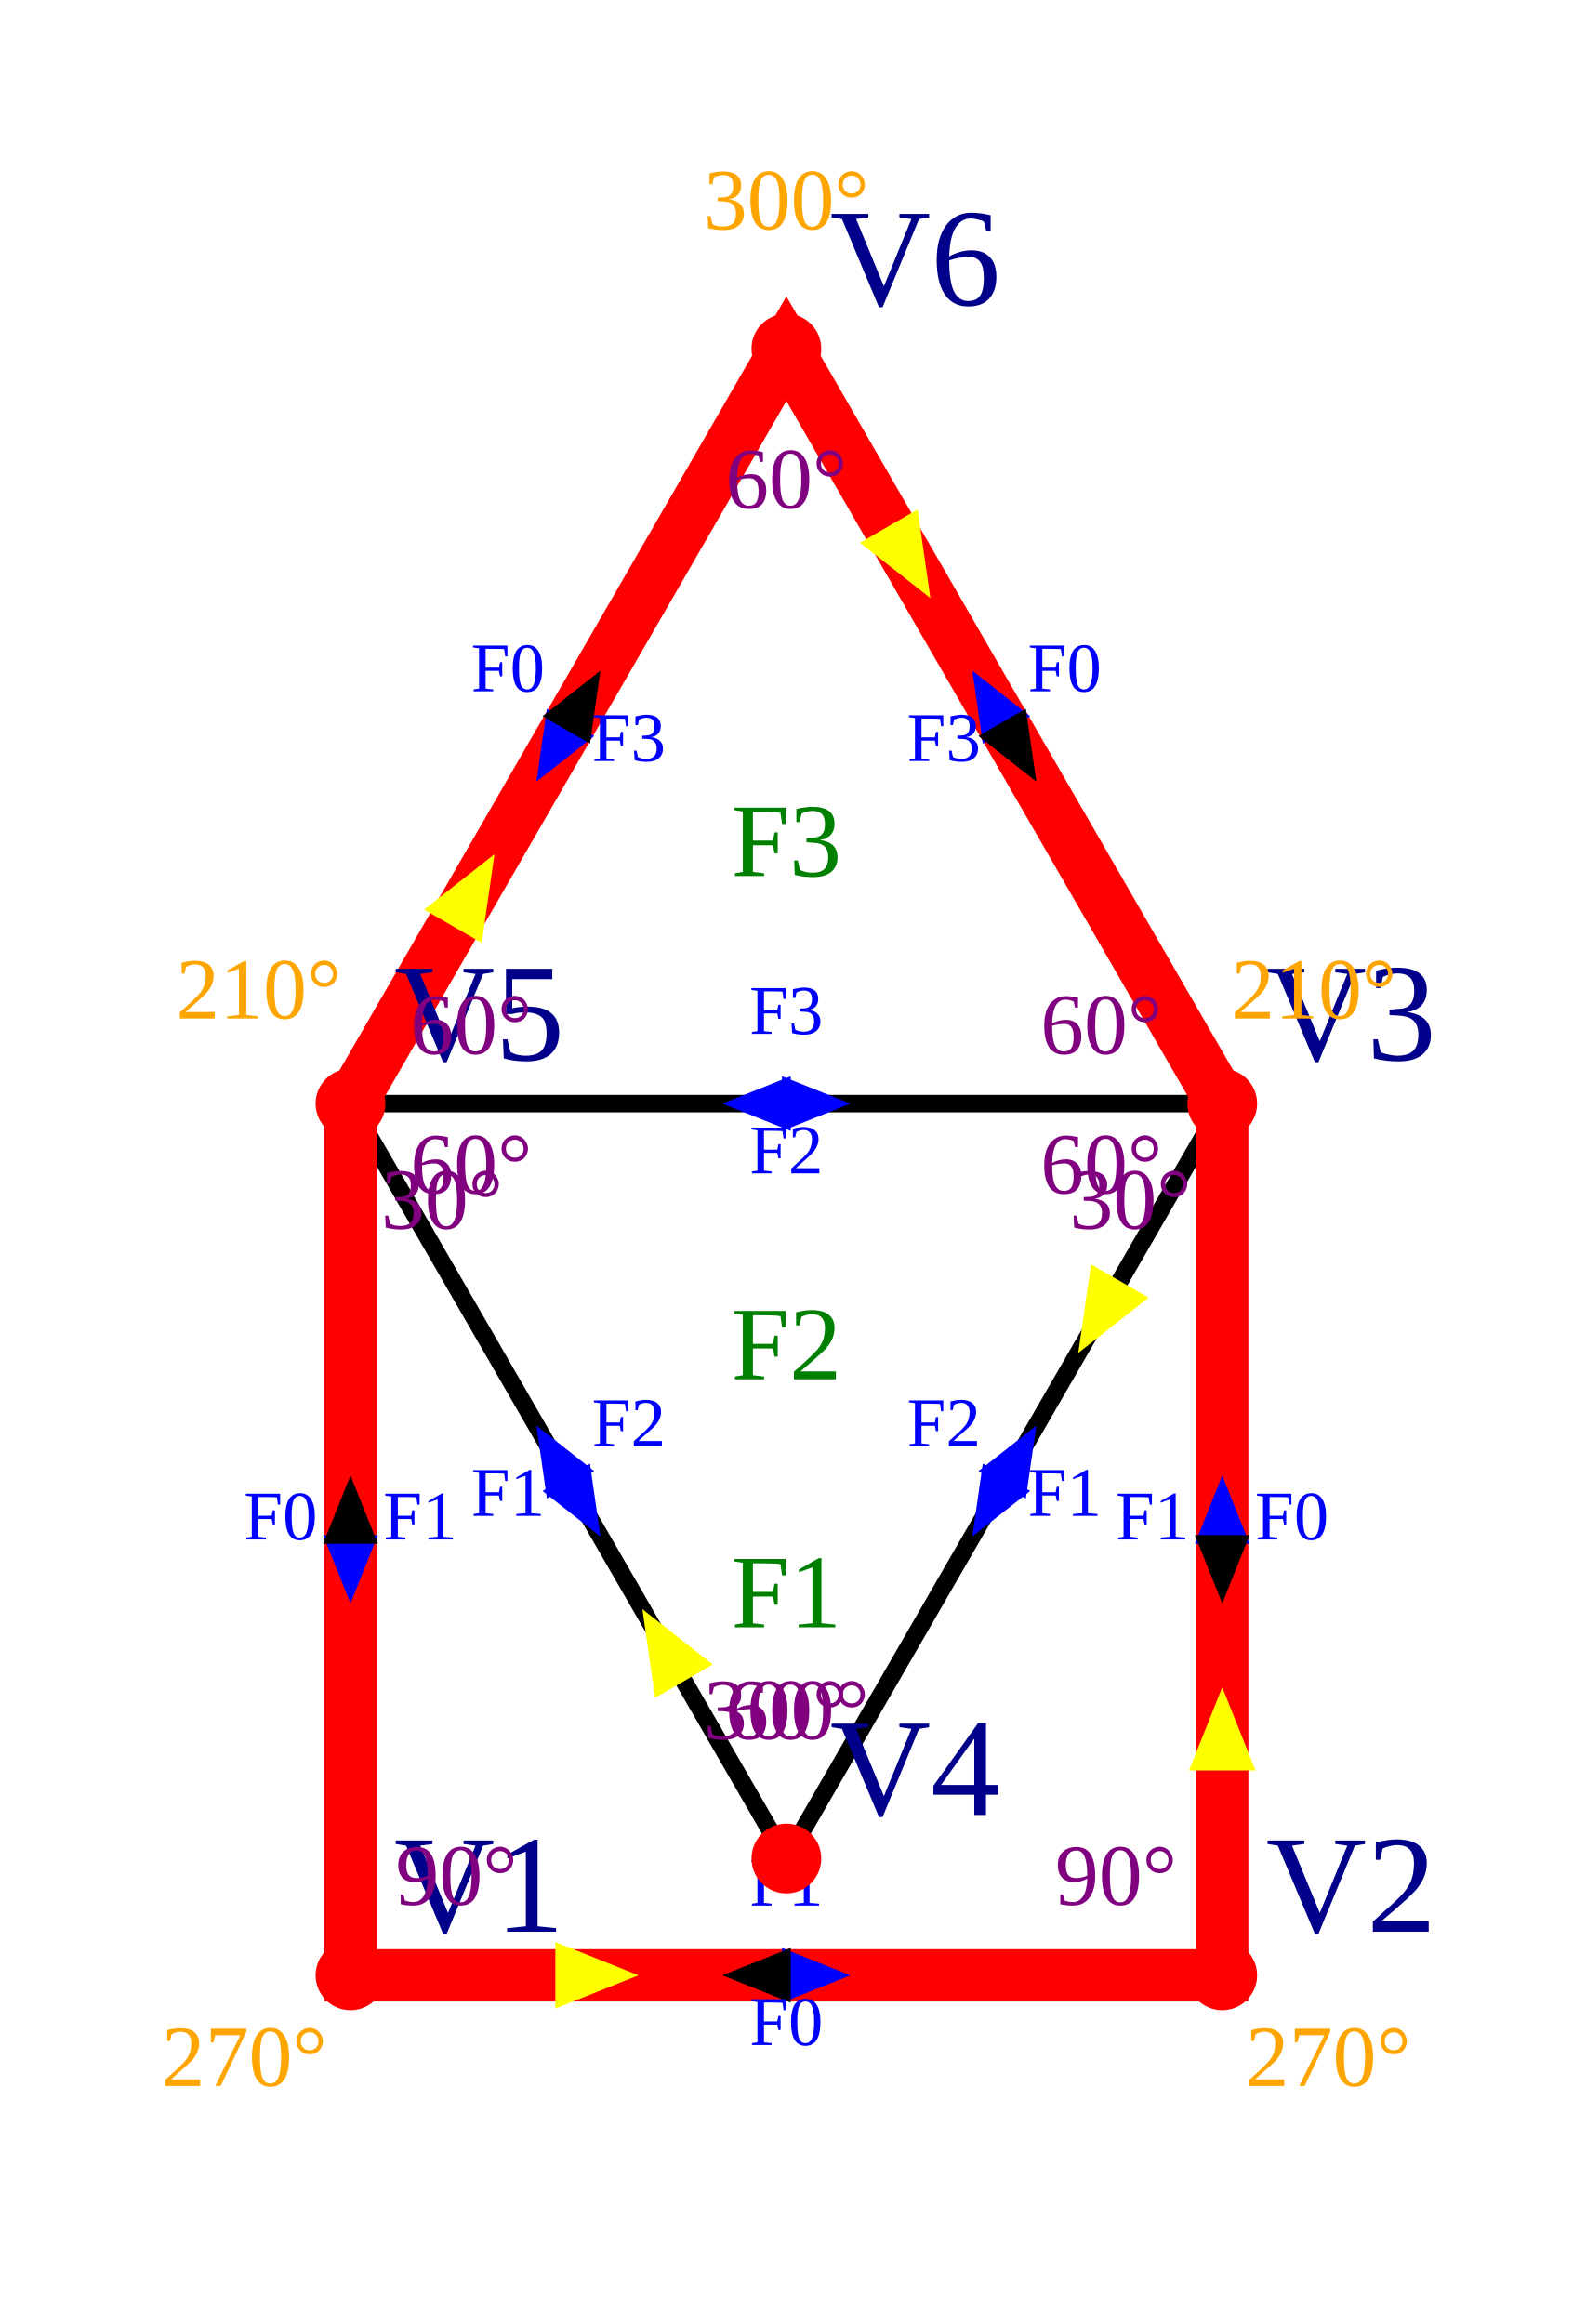
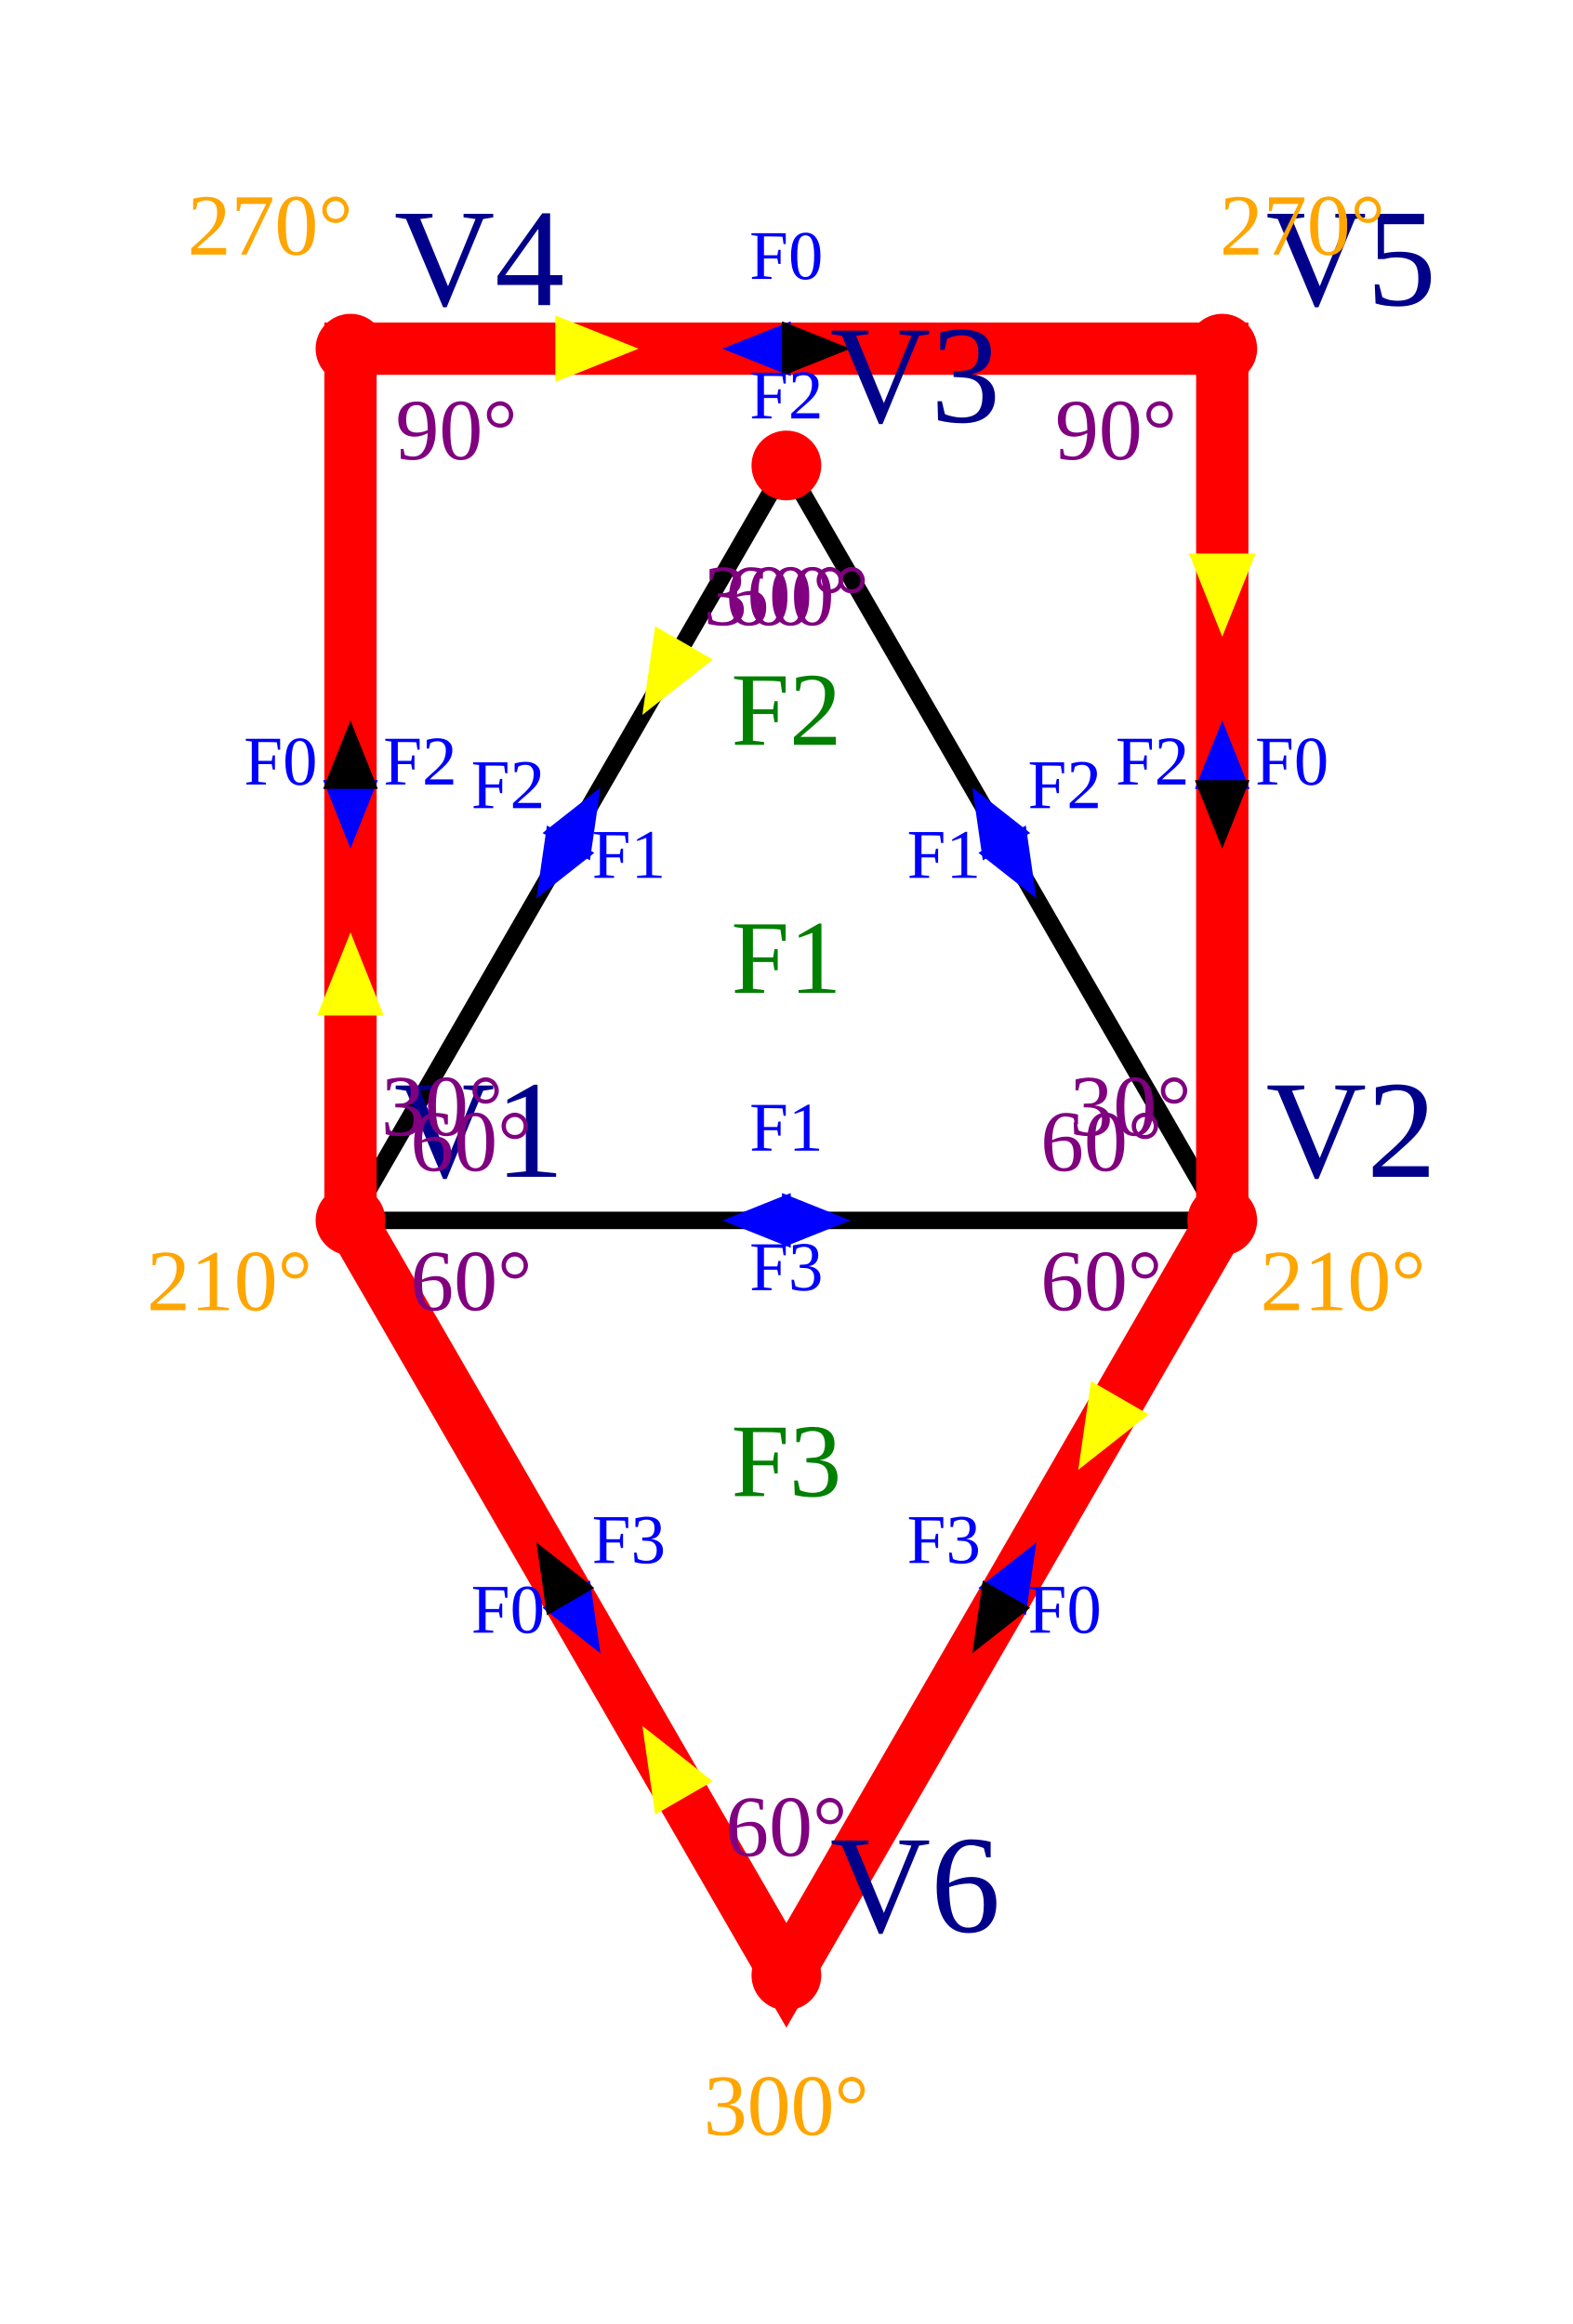
- <svg xmlns="http://www.w3.org/2000/svg" width="90" height="133" viewBox="-20 -113.301 90 133.301">
+ <svg xmlns="http://www.w3.org/2000/svg" width="90" height="133" viewBox="-20 -70 90 133.301">
  <g>
    <g stroke-width="1.0" stroke="black">
      <line x1="0" y1="0" x2="50" y2="0" />
-       <line x1="50" y1="0" x2="50" y2="-50" />
-       <line x1="50" y1="-50" x2="25" y2="-6.699" />
-       <line x1="25" y1="-6.699" x2="-0" y2="-50" />
-       <line x1="-0" y1="-50" x2="0" y2="0" />
-       <line x1="-0" y1="-50" x2="50" y2="-50" />
-       <line x1="-0" y1="-50" x2="25" y2="-93.301" />
-       <line x1="25" y1="-93.301" x2="50" y2="-50" />
+       <line x1="50" y1="0" x2="25" y2="-43.301" />
+       <line x1="25" y1="-43.301" x2="0" y2="0" />
+       <line x1="0" y1="0" x2="0" y2="-50" />
+       <line x1="0" y1="-50" x2="50" y2="-50" />
+       <line x1="50" y1="-50" x2="50" y2="0" />
+       <line x1="50" y1="0" x2="25" y2="43.301" />
+       <line x1="25" y1="43.301" x2="0" y2="0" />
    </g>
    <g fill="none" stroke-width="3.0" stroke="red">
-       <polygon points="0,0 -0,-50 25,-93.301 50,-50 50,0" />
+       <polygon points="0,0 0,-50 50,-50 50,0 25,43.301" />
    </g>
    <g stroke-width="0.5" stroke="blue" fill="blue">
      <polygon points="28,0 25,-1.2 25,1.2" />
+       <polygon points="36,-24.249 36.461,-21.051 38.539,-22.251" />
+       <polygon points="11,-19.053 13.539,-21.051 11.461,-22.251" />
+       <polygon points="14,-24.249 11.461,-22.251 13.539,-21.051" />
+       <polygon points="39,-19.053 38.539,-22.251 36.461,-21.051" />
      <polygon points="50,-28 48.8,-25 51.2,-25" />
-       <polygon points="36,-25.751 38.539,-27.749 36.461,-28.949" />
-       <polygon points="11,-30.947 11.461,-27.749 13.539,-28.949" />
-       <polygon points="-0,-22 1.2,-25 -1.2,-25" />
-       <polygon points="39,-30.947 36.461,-28.949 38.539,-27.749" />
      <polygon points="22,-50 25,-48.8 25,-51.2" />
-       <polygon points="14,-25.751 13.539,-28.949 11.461,-27.749" />
-       <polygon points="28,-50 25,-51.2 25,-48.8" />
-       <polygon points="36,-74.249 36.461,-71.051 38.539,-72.251" />
-       <polygon points="11,-69.053 13.539,-71.051 11.461,-72.251" />
+       <polygon points="0,-22 1.2,-25 -1.2,-25" />
+       <polygon points="22,-0 25,1.2 25,-1.2" />
+       <polygon points="14,24.249 13.539,21.051 11.461,22.251" />
+       <polygon points="39,19.053 36.461,21.051 38.539,22.251" />
    </g>
    <g stroke-width="0.5" stroke="black" fill="black">
-       <polygon points="-0,-28 -1.2,-25 1.2,-25" />
-       <polygon points="14,-74.249 11.461,-72.251 13.539,-71.051" />
-       <polygon points="39,-69.053 38.539,-72.251 36.461,-71.051" />
+       <polygon points="0,-28 -1.2,-25 1.2,-25" />
+       <polygon points="28,-50 25,-51.2 25,-48.8" />
      <polygon points="50,-22 51.2,-25 48.8,-25" />
-       <polygon points="22,-0 25,1.2 25,-1.2" />
+       <polygon points="36,24.249 38.539,22.251 36.461,21.051" />
+       <polygon points="11,19.053 11.461,22.251 13.539,21.051" />
    </g>
    <g stroke-width="1.5" stroke="yellow" fill="yellow">
-       <polygon points="14.5,0 12.5,-0.8 12.5,0.8" />
-       <polygon points="50,-14.5 49.2,-12.5 50.8,-12.5" />
-       <polygon points="42.75,-37.443 44.443,-38.775 43.057,-39.575" />
-       <polygon points="17.75,-19.256 18.057,-17.124 19.443,-17.924" />
-       <polygon points="7.25,-62.557 5.557,-61.225 6.943,-60.425" />
-       <polygon points="32.25,-80.744 31.943,-82.876 30.557,-82.076" />
+       <polygon points="0,-14.5 -0.8,-12.5 0.8,-12.5" />
+       <polygon points="42.75,12.557 44.443,11.225 43.057,10.425" />
+       <polygon points="17.75,-30.744 19.443,-32.076 18.057,-32.876" />
+       <polygon points="14.5,-50 12.5,-50.8 12.5,-49.2" />
+       <polygon points="50,-35.5 50.8,-37.5 49.2,-37.5" />
+       <polygon points="17.75,30.744 18.057,32.876 19.443,32.076" />
    </g>
    <g fill="blue" alignment-baseline="middle" text-anchor="middle" font-size="4">
      <text x="25" y="-4">F1</text>
-       <text x="46" y="-25">F1</text>
-       <text x="40.964" y="-26.349">F1</text>
-       <text x="9.036" y="-26.349">F1</text>
-       <text x="4" y="-25">F1</text>
+       <text x="34.036" y="-19.651">F1</text>
+       <text x="15.964" y="-19.651">F1</text>
+       <text x="9.036" y="-23.651">F2</text>
+       <text x="25" y="4">F3</text>
+       <text x="40.964" y="-23.651">F2</text>
      <text x="-4" y="-25">F0</text>
-       <text x="25" y="4">F0</text>
+       <text x="25" y="-54">F0</text>
      <text x="54" y="-25">F0</text>
-       <text x="34.036" y="-30.349">F2</text>
-       <text x="15.964" y="-30.349">F2</text>
-       <text x="25" y="-54">F3</text>
+       <text x="4" y="-25">F2</text>
      <text x="25" y="-46">F2</text>
-       <text x="9.036" y="-73.651">F0</text>
-       <text x="40.964" y="-73.651">F0</text>
-       <text x="15.964" y="-69.651">F3</text>
-       <text x="34.036" y="-69.651">F3</text>
+       <text x="46" y="-25">F2</text>
+       <text x="40.964" y="23.651">F0</text>
+       <text x="9.036" y="23.651">F0</text>
+       <text x="34.036" y="19.651">F3</text>
+       <text x="15.964" y="19.651">F3</text>
    </g>
    <g fill="red">
      <circle cx="0" cy="0" r="2.0" />
      <circle cx="50" cy="0" r="2.0" />
+       <circle cx="25" cy="-43.301" r="2.0" />
+       <circle cx="0" cy="-50" r="2.0" />
      <circle cx="50" cy="-50" r="2.0" />
-       <circle cx="25" cy="-6.699" r="2.0" />
-       <circle cx="-0" cy="-50" r="2.0" />
-       <circle cx="25" cy="-93.301" r="2.0" />
+       <circle cx="25" cy="43.301" r="2.0" />
    </g>
    <g fill="darkblue" font-size="8">
      <text x="2.5" y="-2.5">V1</text>
      <text x="52.5" y="-2.5">V2</text>
-       <text x="52.5" y="-52.5">V3</text>
-       <text x="27.5" y="-9.199">V4</text>
-       <text x="2.5" y="-52.5">V5</text>
-       <text x="27.5" y="-95.801">V6</text>
+       <text x="27.5" y="-45.801">V3</text>
+       <text x="2.5" y="-52.5">V4</text>
+       <text x="52.5" y="-52.5">V5</text>
+       <text x="27.5" y="40.801">V6</text>
    </g>
    <g dominant-baseline="middle" text-anchor="middle" fill="green" font-size="6">
-       <text x="25" y="-21.34">F1</text>
-       <text x="25" y="-35.566">F2</text>
-       <text x="25" y="-64.434">F3</text>
+       <text x="25" y="-14.434">F1</text>
+       <text x="25" y="-28.66">F2</text>
+       <text x="25" y="14.434">F3</text>
    </g>
    <g dominant-baseline="middle" text-anchor="middle" fill="purple" font-size="5">
-       <text x="6.085" y="-5.194">90°</text>
-       <text x="43.915" y="-5.194">90°</text>
-       <text x="44.741" y="-43.971">30°</text>
-       <text x="25" y="-14.699">300°</text>
-       <text x="5.259" y="-43.971">30°</text>
-       <text x="25" y="-14.699">60°</text>
-       <text x="43.072" y="-46">60°</text>
-       <text x="6.928" y="-46">60°</text>
-       <text x="6.928" y="-54">60°</text>
-       <text x="43.072" y="-54">60°</text>
-       <text x="25" y="-85.301">60°</text>
+       <text x="6.928" y="-4">60°</text>
+       <text x="43.072" y="-4">60°</text>
+       <text x="25" y="-35.301">60°</text>
+       <text x="5.259" y="-6.029">30°</text>
+       <text x="25" y="-35.301">300°</text>
+       <text x="44.741" y="-6.029">30°</text>
+       <text x="43.915" y="-44.806">90°</text>
+       <text x="6.085" y="-44.806">90°</text>
+       <text x="43.072" y="4">60°</text>
+       <text x="6.928" y="4">60°</text>
+       <text x="25" y="35.301">60°</text>
    </g>
    <g dominant-baseline="middle" text-anchor="middle" fill="orange" font-size="5">
-       <text x="-6.085" y="5.194">270°</text>
-       <text x="-5.259" y="-56.029">210°</text>
-       <text x="25" y="-101.301">300°</text>
-       <text x="55.259" y="-56.029">210°</text>
-       <text x="56.085" y="5.194">270°</text>
+       <text x="-6.928" y="4">210°</text>
+       <text x="-4.6" y="-56.545">270°</text>
+       <text x="54.6" y="-56.545">270°</text>
+       <text x="56.928" y="4">210°</text>
+       <text x="25" y="51.301">300°</text>
    </g>
  </g>
</svg>
